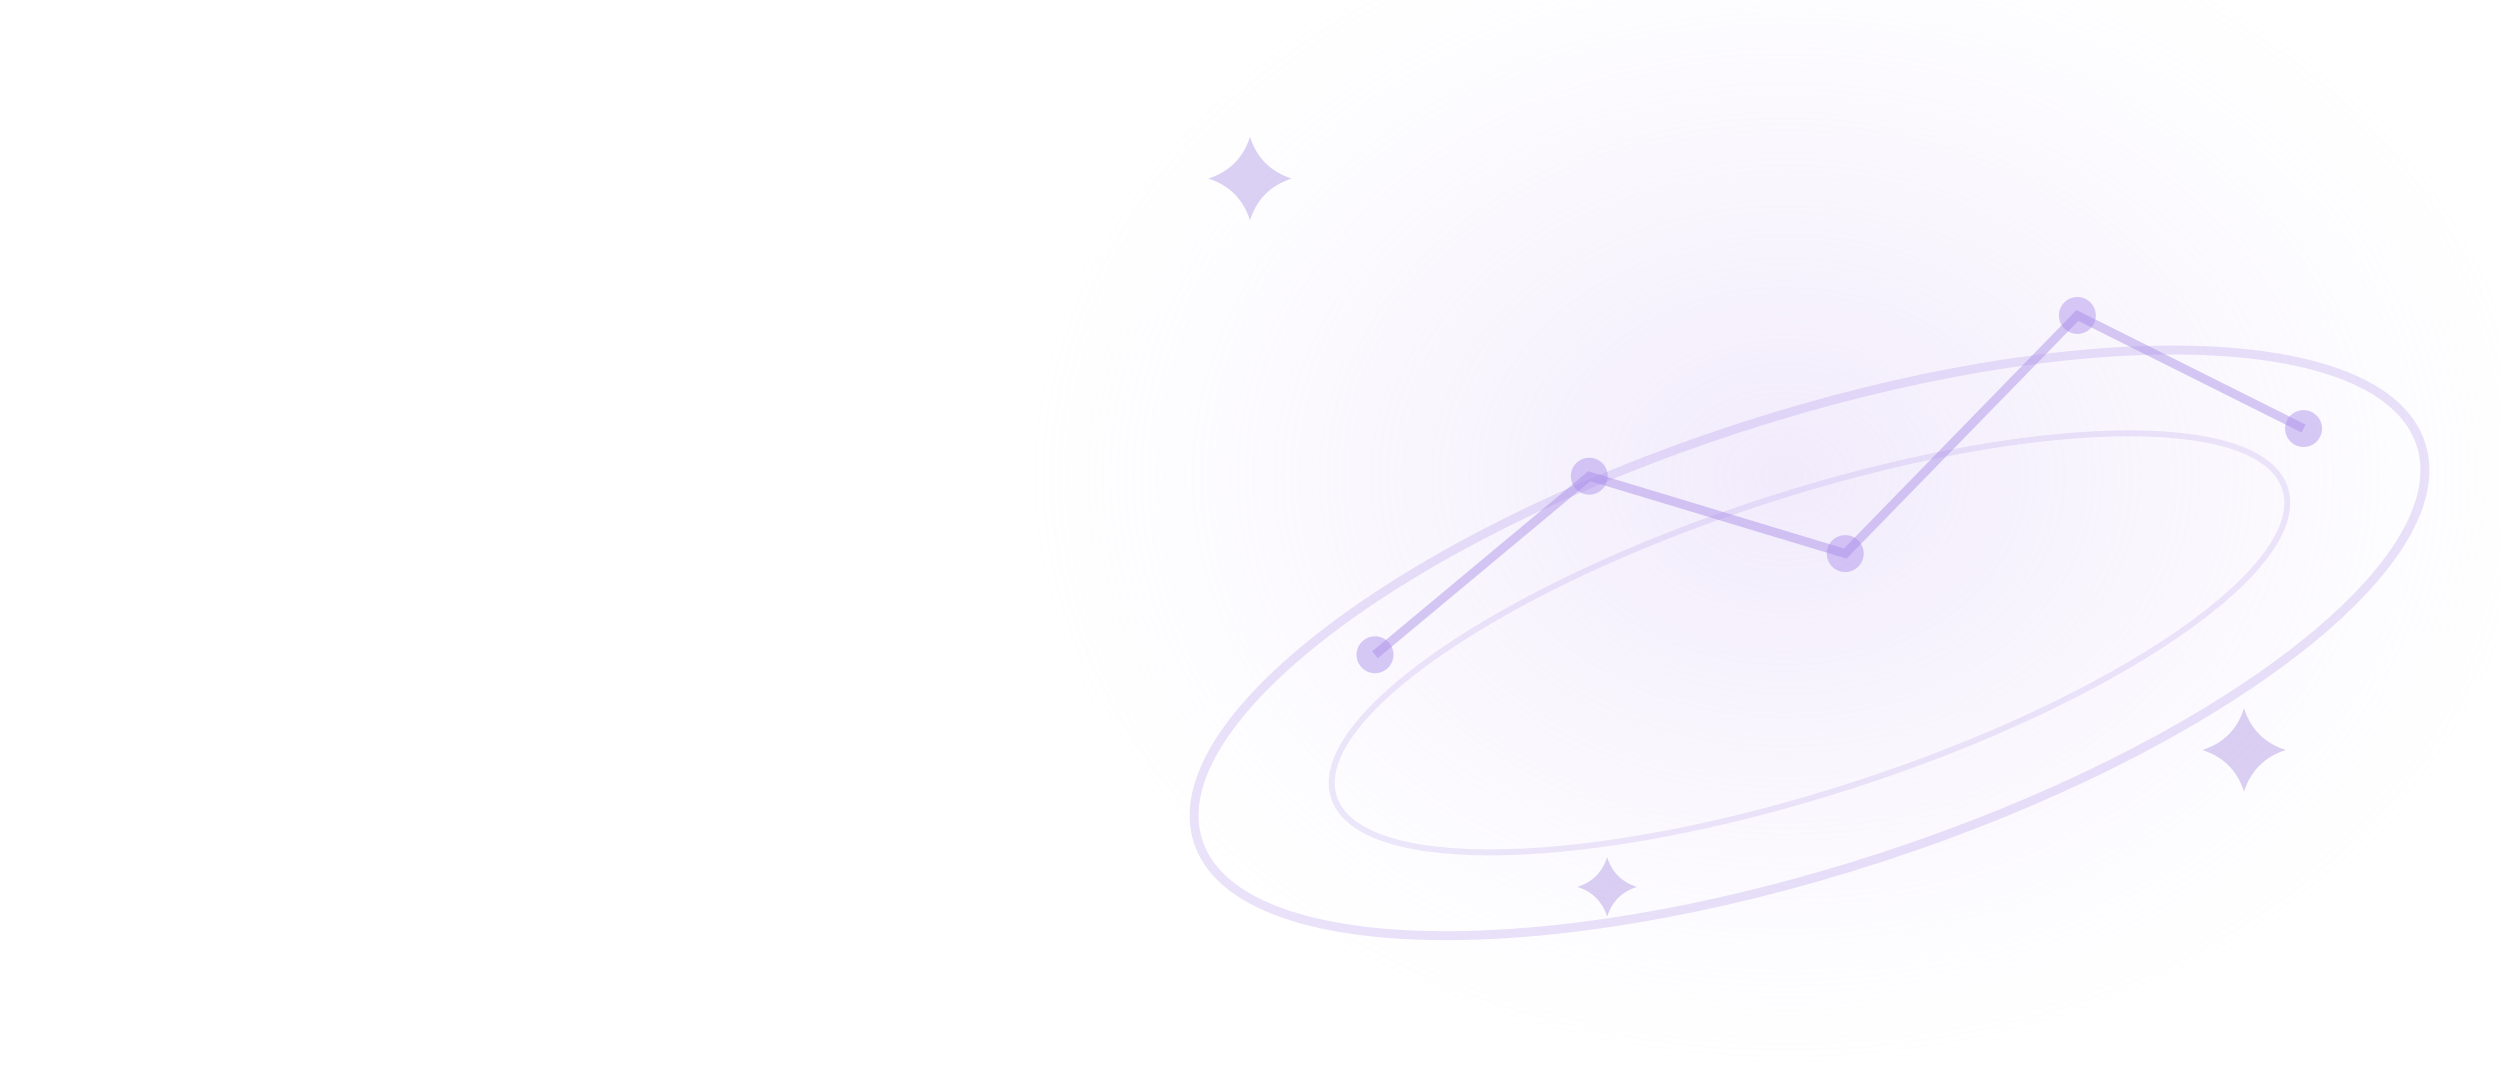
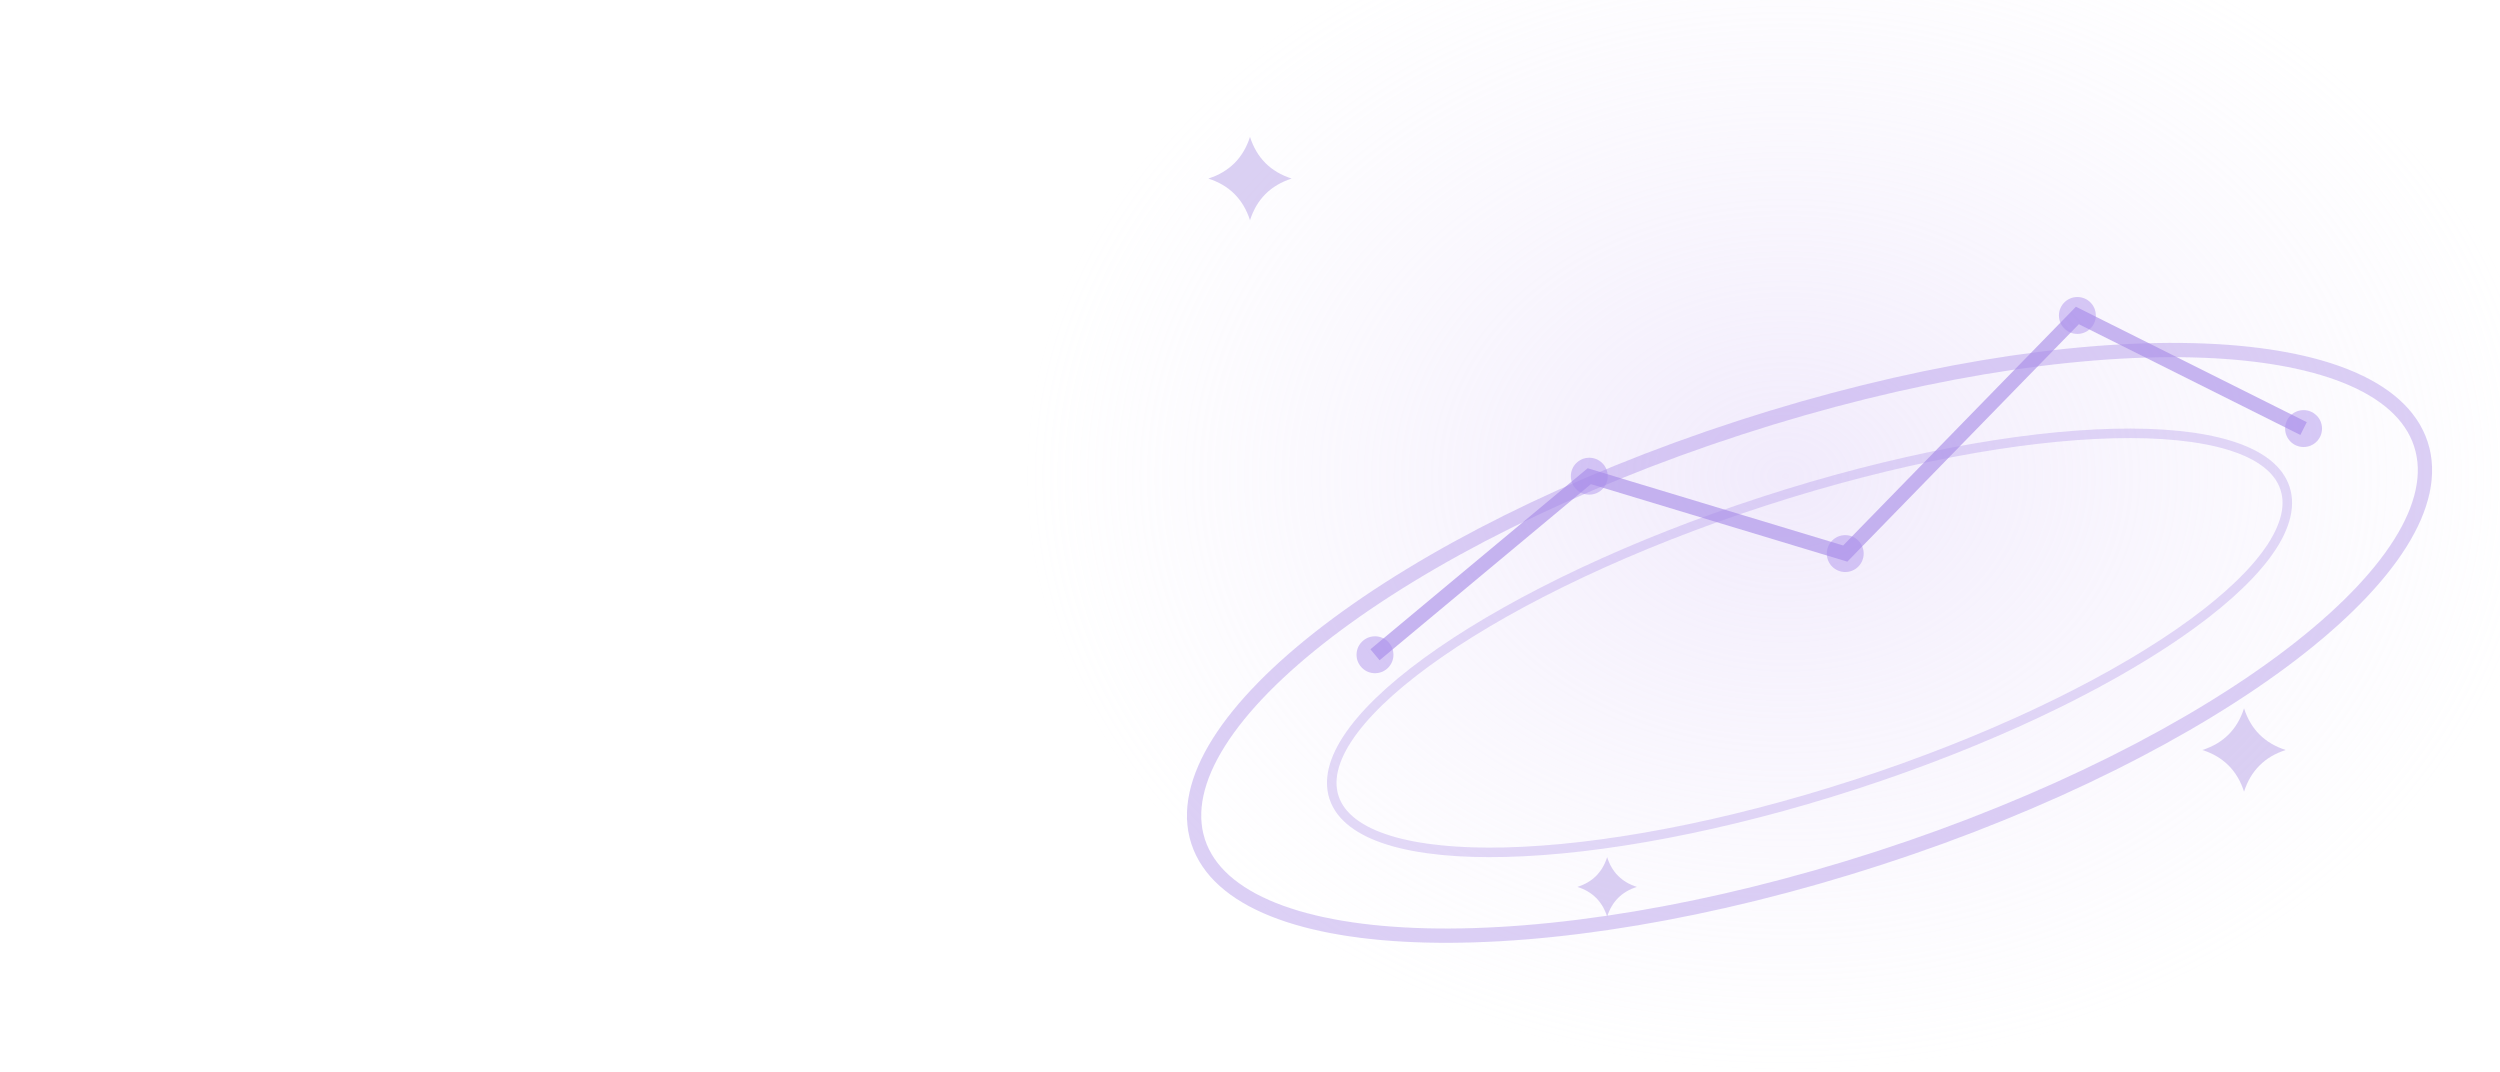
<svg xmlns="http://www.w3.org/2000/svg" viewBox="0 0 420 180" width="420" height="180" role="img" aria-label="Decorative celestial artwork">
  <defs>
    <radialGradient id="orb">
      <stop stop-color="#DCCCF7" stop-opacity=".40" />
      <stop offset="1" stop-color="#E8DDFA" stop-opacity="0" />
    </radialGradient>
  </defs>
  <ellipse cx="300" cy="80" rx="128" ry="100" fill="url(#orb)" />
  <g fill="none" stroke="#A78AE7">
-     <ellipse cx="304" cy="108" rx="108" ry="38" transform="rotate(-18 304 108)" opacity=".25" stroke-width="1.5" />
-     <ellipse cx="304" cy="108" rx="84" ry="25" transform="rotate(-18 304 108)" opacity=".20" stroke-width="1" />
-     <path d="M231 110 L267 80 L310 93 L349 53 L387 72" opacity=".45" stroke-width="1.5" />
+     <ellipse cx="304" cy="108" rx="108" ry="38" transform="rotate(-18 304 108)" opacity=".4" stroke-width="2.4" />
+     <ellipse cx="304" cy="108" rx="84" ry="25" transform="rotate(-18 304 108)" opacity=".32" stroke-width="1.6" />
+     <path d="M231 110 L267 80 L310 93 L349 53 L387 72" opacity=".62" stroke-width="2.4" />
  </g>
  <circle cx="231" cy="110" r="3.1" fill="#A789EA" opacity=".44" />
  <circle cx="267" cy="80" r="3.1" fill="#A789EA" opacity=".44" />
  <circle cx="310" cy="93" r="3.1" fill="#A789EA" opacity=".44" />
  <circle cx="349" cy="53" r="3.1" fill="#A789EA" opacity=".44" />
  <circle cx="387" cy="72" r="3.1" fill="#A789EA" opacity=".44" />
  <path d="M210.0 23.0 Q211.7 28.3 217.0 30.0 Q211.7 31.7 210.0 37.0 Q208.3 31.7 203.0 30.0 Q208.3 28.3 210.0 23.0Z" fill="#987BDE" opacity=".35" />
  <path d="M377.0 119.0 Q378.7 124.3 384.0 126.0 Q378.7 127.7 377.0 133.0 Q375.3 127.7 370.0 126.0 Q375.3 124.3 377.0 119.0Z" fill="#987BDE" opacity=".35" />
  <path d="M270.0 144.0 Q271.2 147.8 275.0 149.0 Q271.2 150.2 270.0 154.0 Q268.8 150.2 265.0 149.0 Q268.8 147.8 270.0 144.0Z" fill="#987BDE" opacity=".35" />
</svg>
